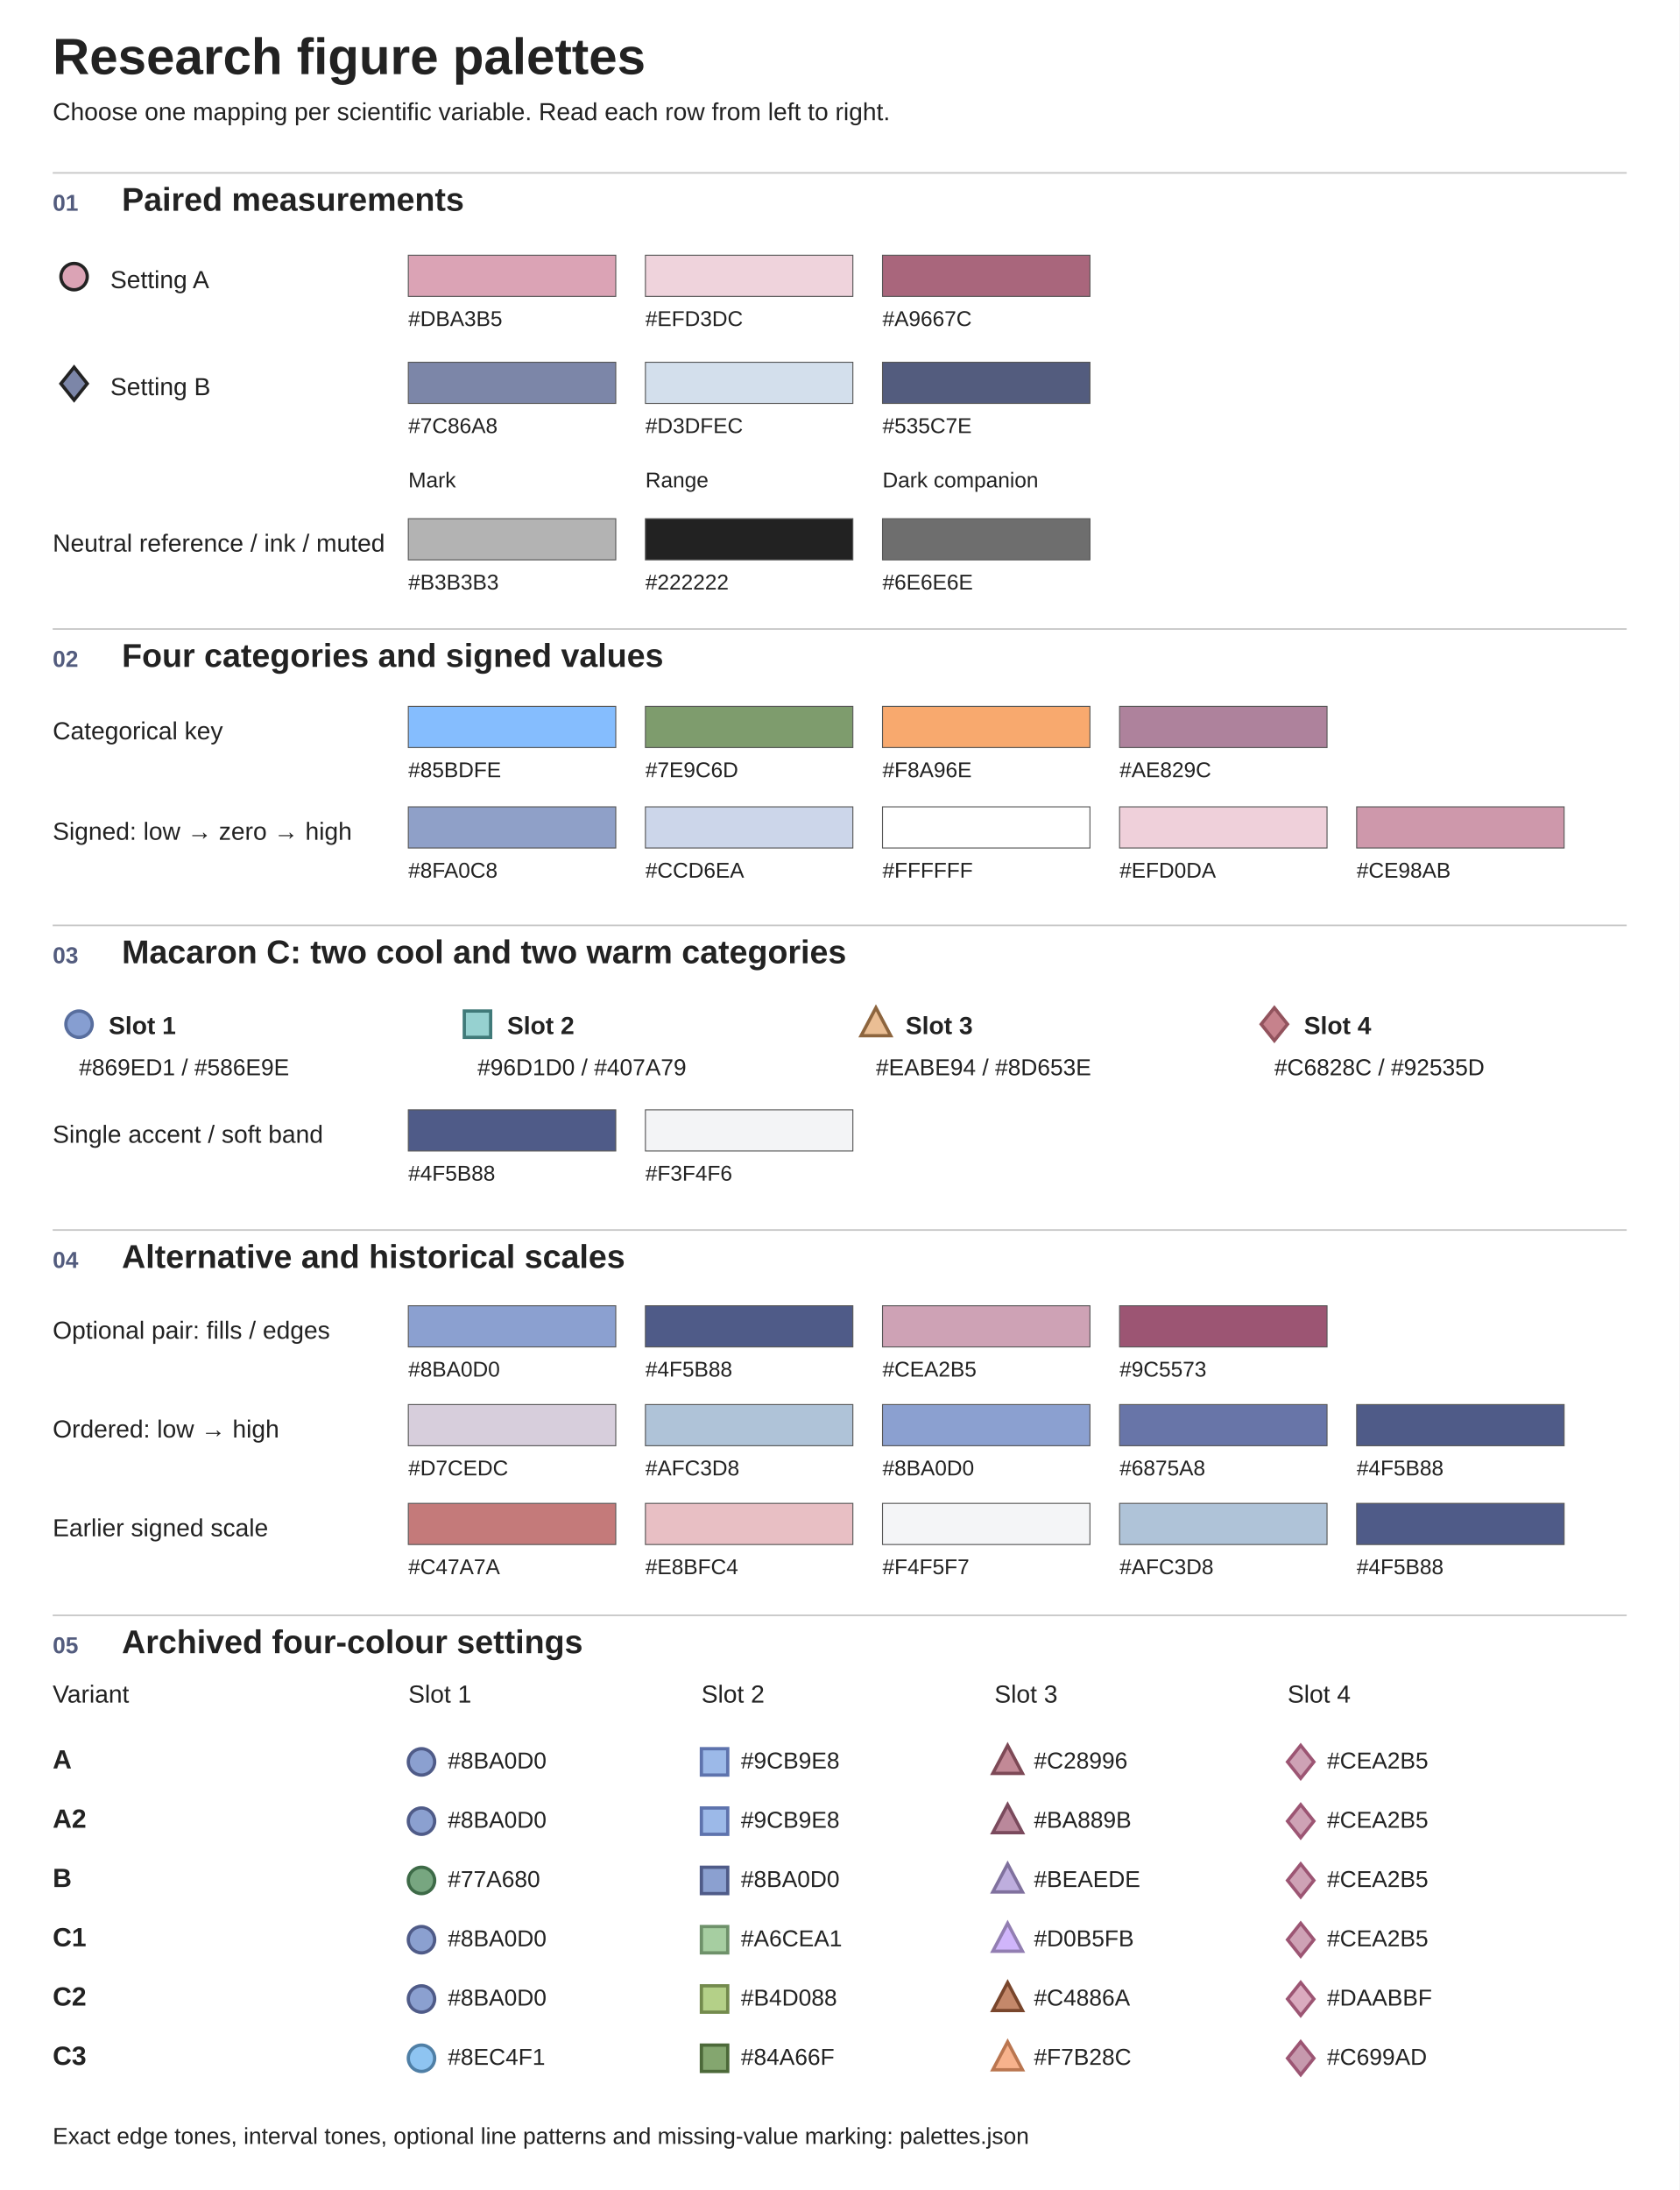
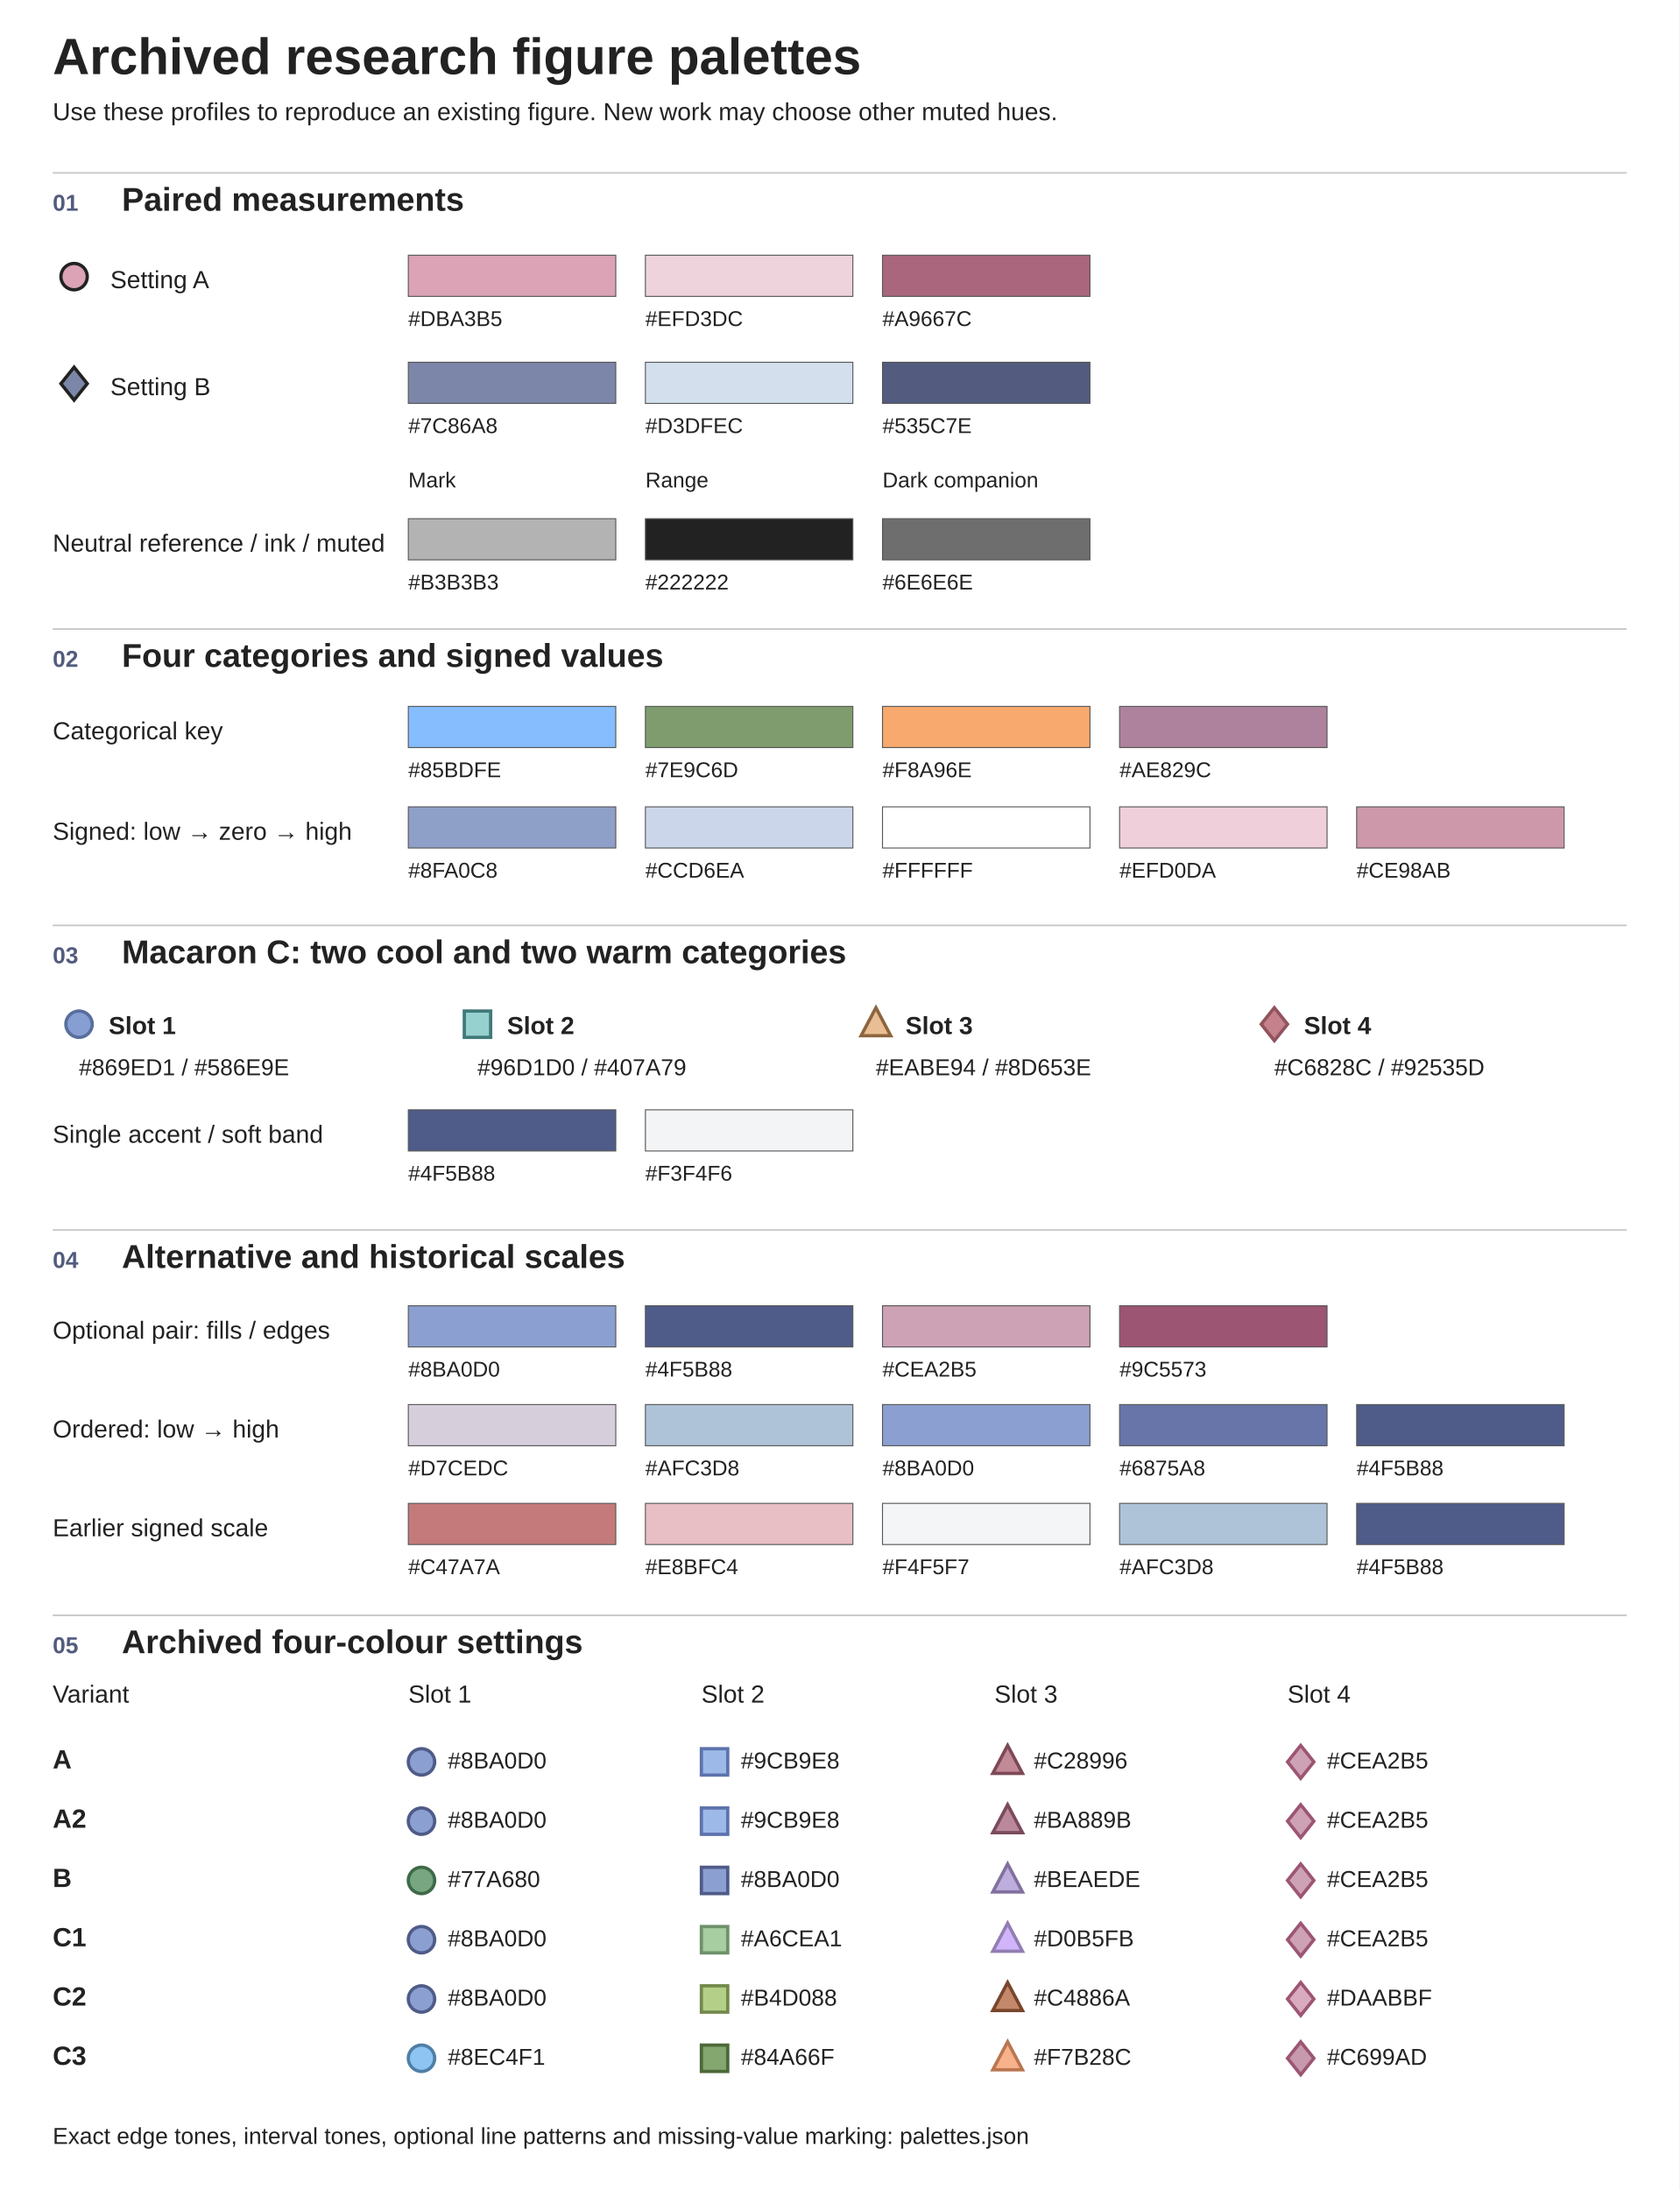
<svg xmlns="http://www.w3.org/2000/svg" width="1020" height="1330" viewBox="0 0 1020 1330" role="img" aria-labelledby="title desc">
  <rect width="1020" height="1330" fill="white" />
-   <text x="32" y="45" font-family="Arial,Helvetica,sans-serif" font-size="31" font-weight="700" fill="#222222">Research figure palettes</text>
-   <text x="32" y="73" font-family="Arial,Helvetica,sans-serif" font-size="15" font-weight="400" fill="#222222">Choose one mapping per scientific variable. Read each row from left to right.</text>
+   <text x="32" y="45" font-family="Arial,Helvetica,sans-serif" font-size="31" font-weight="700" fill="#222222">Archived research figure palettes</text>
+   <text x="32" y="73" font-family="Arial,Helvetica,sans-serif" font-size="15" font-weight="400" fill="#222222">Use these profiles to reproduce an existing figure. New work may choose other muted hues.</text>
  <path d="M32 105H988" stroke="#C8C8C8" />
  <text x="32" y="128" font-family="Arial,Helvetica,sans-serif" font-size="14" font-weight="700" fill="#535C7E">01</text>
  <text x="74" y="128" font-family="Arial,Helvetica,sans-serif" font-size="20" font-weight="700" fill="#222222">Paired measurements</text>
  <circle cx="45" cy="168" r="8" fill="#DBA3B5" stroke="#222222" stroke-width="2" />
  <text x="67" y="175" font-family="Arial,Helvetica,sans-serif" font-size="15" font-weight="400" fill="#222222">Setting A</text>
  <rect x="248" y="155" width="126" height="25" fill="#DBA3B5" stroke="#555555" stroke-width="0.6" />
  <text x="248" y="198" font-family="Arial,Helvetica,sans-serif" font-size="13" font-weight="400" fill="#222222">#DBA3B5</text>
  <rect x="392" y="155" width="126" height="25" fill="#EFD3DC" stroke="#555555" stroke-width="0.6" />
  <text x="392" y="198" font-family="Arial,Helvetica,sans-serif" font-size="13" font-weight="400" fill="#222222">#EFD3DC</text>
  <rect x="536" y="155" width="126" height="25" fill="#A9667C" stroke="#555555" stroke-width="0.6" />
  <text x="536" y="198" font-family="Arial,Helvetica,sans-serif" font-size="13" font-weight="400" fill="#222222">#A9667C</text>
  <polygon points="45,223 53,233 45,243 37,233" fill="#7C86A8" stroke="#222222" stroke-width="2" />
  <text x="67" y="240" font-family="Arial,Helvetica,sans-serif" font-size="15" font-weight="400" fill="#222222">Setting B</text>
  <rect x="248" y="220" width="126" height="25" fill="#7C86A8" stroke="#555555" stroke-width="0.6" />
  <text x="248" y="263" font-family="Arial,Helvetica,sans-serif" font-size="13" font-weight="400" fill="#222222">#7C86A8</text>
  <rect x="392" y="220" width="126" height="25" fill="#D3DFEC" stroke="#555555" stroke-width="0.6" />
  <text x="392" y="263" font-family="Arial,Helvetica,sans-serif" font-size="13" font-weight="400" fill="#222222">#D3DFEC</text>
  <rect x="536" y="220" width="126" height="25" fill="#535C7E" stroke="#555555" stroke-width="0.6" />
  <text x="536" y="263" font-family="Arial,Helvetica,sans-serif" font-size="13" font-weight="400" fill="#222222">#535C7E</text>
  <text x="248" y="296" font-family="Arial,Helvetica,sans-serif" font-size="13" font-weight="400" fill="#222222">Mark</text>
  <text x="392" y="296" font-family="Arial,Helvetica,sans-serif" font-size="13" font-weight="400" fill="#222222">Range</text>
  <text x="536" y="296" font-family="Arial,Helvetica,sans-serif" font-size="13" font-weight="400" fill="#222222">Dark companion</text>
  <text x="32" y="335" font-family="Arial,Helvetica,sans-serif" font-size="15" font-weight="400" fill="#222222">Neutral reference / ink / muted</text>
  <rect x="248" y="315" width="126" height="25" fill="#B3B3B3" stroke="#555555" stroke-width="0.6" />
  <text x="248" y="358" font-family="Arial,Helvetica,sans-serif" font-size="13" font-weight="400" fill="#222222">#B3B3B3</text>
  <rect x="392" y="315" width="126" height="25" fill="#222222" stroke="#555555" stroke-width="0.6" />
  <text x="392" y="358" font-family="Arial,Helvetica,sans-serif" font-size="13" font-weight="400" fill="#222222">#222222</text>
  <rect x="536" y="315" width="126" height="25" fill="#6E6E6E" stroke="#555555" stroke-width="0.6" />
  <text x="536" y="358" font-family="Arial,Helvetica,sans-serif" font-size="13" font-weight="400" fill="#222222">#6E6E6E</text>
  <path d="M32 382H988" stroke="#C8C8C8" />
  <text x="32" y="405" font-family="Arial,Helvetica,sans-serif" font-size="14" font-weight="700" fill="#535C7E">02</text>
  <text x="74" y="405" font-family="Arial,Helvetica,sans-serif" font-size="20" font-weight="700" fill="#222222">Four categories and signed values</text>
  <text x="32" y="449" font-family="Arial,Helvetica,sans-serif" font-size="15" font-weight="400" fill="#222222">Categorical key</text>
  <rect x="248" y="429" width="126" height="25" fill="#85BDFE" stroke="#555555" stroke-width="0.6" />
  <text x="248" y="472" font-family="Arial,Helvetica,sans-serif" font-size="13" font-weight="400" fill="#222222">#85BDFE</text>
  <rect x="392" y="429" width="126" height="25" fill="#7E9C6D" stroke="#555555" stroke-width="0.6" />
  <text x="392" y="472" font-family="Arial,Helvetica,sans-serif" font-size="13" font-weight="400" fill="#222222">#7E9C6D</text>
  <rect x="536" y="429" width="126" height="25" fill="#F8A96E" stroke="#555555" stroke-width="0.6" />
  <text x="536" y="472" font-family="Arial,Helvetica,sans-serif" font-size="13" font-weight="400" fill="#222222">#F8A96E</text>
  <rect x="680" y="429" width="126" height="25" fill="#AE829C" stroke="#555555" stroke-width="0.6" />
  <text x="680" y="472" font-family="Arial,Helvetica,sans-serif" font-size="13" font-weight="400" fill="#222222">#AE829C</text>
  <text x="32" y="510" font-family="Arial,Helvetica,sans-serif" font-size="15" font-weight="400" fill="#222222">Signed: low → zero → high</text>
  <rect x="248" y="490" width="126" height="25" fill="#8FA0C8" stroke="#555555" stroke-width="0.6" />
  <text x="248" y="533" font-family="Arial,Helvetica,sans-serif" font-size="13" font-weight="400" fill="#222222">#8FA0C8</text>
  <rect x="392" y="490" width="126" height="25" fill="#CCD6EA" stroke="#555555" stroke-width="0.6" />
  <text x="392" y="533" font-family="Arial,Helvetica,sans-serif" font-size="13" font-weight="400" fill="#222222">#CCD6EA</text>
  <rect x="536" y="490" width="126" height="25" fill="#FFFFFF" stroke="#555555" stroke-width="0.6" />
  <text x="536" y="533" font-family="Arial,Helvetica,sans-serif" font-size="13" font-weight="400" fill="#222222">#FFFFFF</text>
  <rect x="680" y="490" width="126" height="25" fill="#EFD0DA" stroke="#555555" stroke-width="0.6" />
  <text x="680" y="533" font-family="Arial,Helvetica,sans-serif" font-size="13" font-weight="400" fill="#222222">#EFD0DA</text>
  <rect x="824" y="490" width="126" height="25" fill="#CE98AB" stroke="#555555" stroke-width="0.6" />
  <text x="824" y="533" font-family="Arial,Helvetica,sans-serif" font-size="13" font-weight="400" fill="#222222">#CE98AB</text>
  <path d="M32 562H988" stroke="#C8C8C8" />
  <text x="32" y="585" font-family="Arial,Helvetica,sans-serif" font-size="14" font-weight="700" fill="#535C7E">03</text>
  <text x="74" y="585" font-family="Arial,Helvetica,sans-serif" font-size="20" font-weight="700" fill="#222222">Macaron C: two cool and two warm categories</text>
  <circle cx="48" cy="622" r="8" fill="#869ED1" stroke="#586E9E" stroke-width="2" />
  <text x="66" y="628" font-family="Arial,Helvetica,sans-serif" font-size="15" font-weight="700" fill="#222222">Slot 1</text>
  <text x="48" y="653" font-family="Arial,Helvetica,sans-serif" font-size="14" font-weight="400" fill="#222222">#869ED1 / #586E9E</text>
  <rect x="282" y="614" width="16" height="16" fill="#96D1D0" stroke="#407A79" stroke-width="2" />
  <text x="308" y="628" font-family="Arial,Helvetica,sans-serif" font-size="15" font-weight="700" fill="#222222">Slot 2</text>
  <text x="290" y="653" font-family="Arial,Helvetica,sans-serif" font-size="14" font-weight="400" fill="#222222">#96D1D0 / #407A79</text>
  <polygon points="532,612 541,629 523,629" fill="#EABE94" stroke="#8D653E" stroke-width="2" />
  <text x="550" y="628" font-family="Arial,Helvetica,sans-serif" font-size="15" font-weight="700" fill="#222222">Slot 3</text>
  <text x="532" y="653" font-family="Arial,Helvetica,sans-serif" font-size="14" font-weight="400" fill="#222222">#EABE94 / #8D653E</text>
  <polygon points="774,612 782,622 774,632 766,622" fill="#C6828C" stroke="#92535D" stroke-width="2" />
  <text x="792" y="628" font-family="Arial,Helvetica,sans-serif" font-size="15" font-weight="700" fill="#222222">Slot 4</text>
  <text x="774" y="653" font-family="Arial,Helvetica,sans-serif" font-size="14" font-weight="400" fill="#222222">#C6828C / #92535D</text>
  <text x="32" y="694" font-family="Arial,Helvetica,sans-serif" font-size="15" font-weight="400" fill="#222222">Single accent / soft band</text>
  <rect x="248" y="674" width="126" height="25" fill="#4F5B88" stroke="#555555" stroke-width="0.6" />
  <text x="248" y="717" font-family="Arial,Helvetica,sans-serif" font-size="13" font-weight="400" fill="#222222">#4F5B88</text>
  <rect x="392" y="674" width="126" height="25" fill="#F3F4F6" stroke="#555555" stroke-width="0.6" />
  <text x="392" y="717" font-family="Arial,Helvetica,sans-serif" font-size="13" font-weight="400" fill="#222222">#F3F4F6</text>
  <path d="M32 747H988" stroke="#C8C8C8" />
  <text x="32" y="770" font-family="Arial,Helvetica,sans-serif" font-size="14" font-weight="700" fill="#535C7E">04</text>
  <text x="74" y="770" font-family="Arial,Helvetica,sans-serif" font-size="20" font-weight="700" fill="#222222">Alternative and historical scales</text>
  <text x="32" y="813" font-family="Arial,Helvetica,sans-serif" font-size="15" font-weight="400" fill="#222222">Optional pair: fills / edges</text>
  <rect x="248" y="793" width="126" height="25" fill="#8BA0D0" stroke="#555555" stroke-width="0.6" />
  <text x="248" y="836" font-family="Arial,Helvetica,sans-serif" font-size="13" font-weight="400" fill="#222222">#8BA0D0</text>
  <rect x="392" y="793" width="126" height="25" fill="#4F5B88" stroke="#555555" stroke-width="0.6" />
  <text x="392" y="836" font-family="Arial,Helvetica,sans-serif" font-size="13" font-weight="400" fill="#222222">#4F5B88</text>
  <rect x="536" y="793" width="126" height="25" fill="#CEA2B5" stroke="#555555" stroke-width="0.6" />
  <text x="536" y="836" font-family="Arial,Helvetica,sans-serif" font-size="13" font-weight="400" fill="#222222">#CEA2B5</text>
  <rect x="680" y="793" width="126" height="25" fill="#9C5573" stroke="#555555" stroke-width="0.6" />
  <text x="680" y="836" font-family="Arial,Helvetica,sans-serif" font-size="13" font-weight="400" fill="#222222">#9C5573</text>
  <text x="32" y="873" font-family="Arial,Helvetica,sans-serif" font-size="15" font-weight="400" fill="#222222">Ordered: low → high</text>
  <rect x="248" y="853" width="126" height="25" fill="#D7CEDC" stroke="#555555" stroke-width="0.6" />
  <text x="248" y="896" font-family="Arial,Helvetica,sans-serif" font-size="13" font-weight="400" fill="#222222">#D7CEDC</text>
  <rect x="392" y="853" width="126" height="25" fill="#AFC3D8" stroke="#555555" stroke-width="0.6" />
  <text x="392" y="896" font-family="Arial,Helvetica,sans-serif" font-size="13" font-weight="400" fill="#222222">#AFC3D8</text>
  <rect x="536" y="853" width="126" height="25" fill="#8BA0D0" stroke="#555555" stroke-width="0.6" />
  <text x="536" y="896" font-family="Arial,Helvetica,sans-serif" font-size="13" font-weight="400" fill="#222222">#8BA0D0</text>
  <rect x="680" y="853" width="126" height="25" fill="#6875A8" stroke="#555555" stroke-width="0.6" />
  <text x="680" y="896" font-family="Arial,Helvetica,sans-serif" font-size="13" font-weight="400" fill="#222222">#6875A8</text>
  <rect x="824" y="853" width="126" height="25" fill="#4F5B88" stroke="#555555" stroke-width="0.6" />
  <text x="824" y="896" font-family="Arial,Helvetica,sans-serif" font-size="13" font-weight="400" fill="#222222">#4F5B88</text>
  <text x="32" y="933" font-family="Arial,Helvetica,sans-serif" font-size="15" font-weight="400" fill="#222222">Earlier signed scale</text>
  <rect x="248" y="913" width="126" height="25" fill="#C47A7A" stroke="#555555" stroke-width="0.6" />
  <text x="248" y="956" font-family="Arial,Helvetica,sans-serif" font-size="13" font-weight="400" fill="#222222">#C47A7A</text>
  <rect x="392" y="913" width="126" height="25" fill="#E8BFC4" stroke="#555555" stroke-width="0.6" />
  <text x="392" y="956" font-family="Arial,Helvetica,sans-serif" font-size="13" font-weight="400" fill="#222222">#E8BFC4</text>
  <rect x="536" y="913" width="126" height="25" fill="#F4F5F7" stroke="#555555" stroke-width="0.6" />
  <text x="536" y="956" font-family="Arial,Helvetica,sans-serif" font-size="13" font-weight="400" fill="#222222">#F4F5F7</text>
  <rect x="680" y="913" width="126" height="25" fill="#AFC3D8" stroke="#555555" stroke-width="0.6" />
  <text x="680" y="956" font-family="Arial,Helvetica,sans-serif" font-size="13" font-weight="400" fill="#222222">#AFC3D8</text>
  <rect x="824" y="913" width="126" height="25" fill="#4F5B88" stroke="#555555" stroke-width="0.6" />
  <text x="824" y="956" font-family="Arial,Helvetica,sans-serif" font-size="13" font-weight="400" fill="#222222">#4F5B88</text>
  <path d="M32 981H988" stroke="#C8C8C8" />
  <text x="32" y="1004" font-family="Arial,Helvetica,sans-serif" font-size="14" font-weight="700" fill="#535C7E">05</text>
  <text x="74" y="1004" font-family="Arial,Helvetica,sans-serif" font-size="20" font-weight="700" fill="#222222">Archived four-colour settings</text>
  <text x="32" y="1034" font-family="Arial,Helvetica,sans-serif" font-size="15" font-weight="400" fill="#222222">Variant</text>
  <text x="248" y="1034" font-family="Arial,Helvetica,sans-serif" font-size="15" font-weight="400" fill="#222222">Slot 1</text>
  <text x="426" y="1034" font-family="Arial,Helvetica,sans-serif" font-size="15" font-weight="400" fill="#222222">Slot 2</text>
  <text x="604" y="1034" font-family="Arial,Helvetica,sans-serif" font-size="15" font-weight="400" fill="#222222">Slot 3</text>
  <text x="782" y="1034" font-family="Arial,Helvetica,sans-serif" font-size="15" font-weight="400" fill="#222222">Slot 4</text>
  <text x="32" y="1074" font-family="Arial,Helvetica,sans-serif" font-size="16" font-weight="700" fill="#222222">A</text>
  <circle cx="256" cy="1070" r="8" fill="#8BA0D0" stroke="#4F5B88" stroke-width="2" />
  <text x="272" y="1074" font-family="Arial,Helvetica,sans-serif" font-size="14" font-weight="400" fill="#222222">#8BA0D0</text>
  <rect x="426" y="1062" width="16" height="16" fill="#9CB9E8" stroke="#5E73AD" stroke-width="2" />
  <text x="450" y="1074" font-family="Arial,Helvetica,sans-serif" font-size="14" font-weight="400" fill="#222222">#9CB9E8</text>
  <polygon points="612,1060 621,1077 603,1077" fill="#C28996" stroke="#7D4956" stroke-width="2" />
  <text x="628" y="1074" font-family="Arial,Helvetica,sans-serif" font-size="14" font-weight="400" fill="#222222">#C28996</text>
  <polygon points="790,1060 798,1070 790,1080 782,1070" fill="#CEA2B5" stroke="#9C5573" stroke-width="2" />
  <text x="806" y="1074" font-family="Arial,Helvetica,sans-serif" font-size="14" font-weight="400" fill="#222222">#CEA2B5</text>
  <text x="32" y="1110" font-family="Arial,Helvetica,sans-serif" font-size="16" font-weight="700" fill="#222222">A2</text>
  <circle cx="256" cy="1106" r="8" fill="#8BA0D0" stroke="#4F5B88" stroke-width="2" />
  <text x="272" y="1110" font-family="Arial,Helvetica,sans-serif" font-size="14" font-weight="400" fill="#222222">#8BA0D0</text>
  <rect x="426" y="1098" width="16" height="16" fill="#9CB9E8" stroke="#5E73AD" stroke-width="2" />
  <text x="450" y="1110" font-family="Arial,Helvetica,sans-serif" font-size="14" font-weight="400" fill="#222222">#9CB9E8</text>
  <polygon points="612,1096 621,1113 603,1113" fill="#BA889B" stroke="#7A4A5D" stroke-width="2" />
  <text x="628" y="1110" font-family="Arial,Helvetica,sans-serif" font-size="14" font-weight="400" fill="#222222">#BA889B</text>
  <polygon points="790,1096 798,1106 790,1116 782,1106" fill="#CEA2B5" stroke="#9C5573" stroke-width="2" />
  <text x="806" y="1110" font-family="Arial,Helvetica,sans-serif" font-size="14" font-weight="400" fill="#222222">#CEA2B5</text>
  <text x="32" y="1146" font-family="Arial,Helvetica,sans-serif" font-size="16" font-weight="700" fill="#222222">B</text>
  <circle cx="256" cy="1142" r="8" fill="#77A680" stroke="#3D6A47" stroke-width="2" />
  <text x="272" y="1146" font-family="Arial,Helvetica,sans-serif" font-size="14" font-weight="400" fill="#222222">#77A680</text>
  <rect x="426" y="1134" width="16" height="16" fill="#8BA0D0" stroke="#4F5B88" stroke-width="2" />
  <text x="450" y="1146" font-family="Arial,Helvetica,sans-serif" font-size="14" font-weight="400" fill="#222222">#8BA0D0</text>
  <polygon points="612,1132 621,1149 603,1149" fill="#BEAEDE" stroke="#80719E" stroke-width="2" />
  <text x="628" y="1146" font-family="Arial,Helvetica,sans-serif" font-size="14" font-weight="400" fill="#222222">#BEAEDE</text>
  <polygon points="790,1132 798,1142 790,1152 782,1142" fill="#CEA2B5" stroke="#9C5573" stroke-width="2" />
  <text x="806" y="1146" font-family="Arial,Helvetica,sans-serif" font-size="14" font-weight="400" fill="#222222">#CEA2B5</text>
  <text x="32" y="1182" font-family="Arial,Helvetica,sans-serif" font-size="16" font-weight="700" fill="#222222">C1</text>
  <circle cx="256" cy="1178" r="8" fill="#8BA0D0" stroke="#4F5B88" stroke-width="2" />
  <text x="272" y="1182" font-family="Arial,Helvetica,sans-serif" font-size="14" font-weight="400" fill="#222222">#8BA0D0</text>
  <rect x="426" y="1170" width="16" height="16" fill="#A6CEA1" stroke="#6E916A" stroke-width="2" />
  <text x="450" y="1182" font-family="Arial,Helvetica,sans-serif" font-size="14" font-weight="400" fill="#222222">#A6CEA1</text>
  <polygon points="612,1168 621,1185 603,1185" fill="#D0B5FB" stroke="#927EB2" stroke-width="2" />
  <text x="628" y="1182" font-family="Arial,Helvetica,sans-serif" font-size="14" font-weight="400" fill="#222222">#D0B5FB</text>
  <polygon points="790,1168 798,1178 790,1188 782,1178" fill="#CEA2B5" stroke="#9C5573" stroke-width="2" />
  <text x="806" y="1182" font-family="Arial,Helvetica,sans-serif" font-size="14" font-weight="400" fill="#222222">#CEA2B5</text>
  <text x="32" y="1218" font-family="Arial,Helvetica,sans-serif" font-size="16" font-weight="700" fill="#222222">C2</text>
  <circle cx="256" cy="1214" r="8" fill="#8BA0D0" stroke="#4F5B88" stroke-width="2" />
  <text x="272" y="1218" font-family="Arial,Helvetica,sans-serif" font-size="14" font-weight="400" fill="#222222">#8BA0D0</text>
  <rect x="426" y="1206" width="16" height="16" fill="#B4D088" stroke="#738A4D" stroke-width="2" />
  <text x="450" y="1218" font-family="Arial,Helvetica,sans-serif" font-size="14" font-weight="400" fill="#222222">#B4D088</text>
  <polygon points="612,1204 621,1221 603,1221" fill="#C4886A" stroke="#79462C" stroke-width="2" />
  <text x="628" y="1218" font-family="Arial,Helvetica,sans-serif" font-size="14" font-weight="400" fill="#222222">#C4886A</text>
  <polygon points="790,1204 798,1214 790,1224 782,1214" fill="#DAABBF" stroke="#9C5573" stroke-width="2" />
  <text x="806" y="1218" font-family="Arial,Helvetica,sans-serif" font-size="14" font-weight="400" fill="#222222">#DAABBF</text>
  <text x="32" y="1254" font-family="Arial,Helvetica,sans-serif" font-size="16" font-weight="700" fill="#222222">C3</text>
  <circle cx="256" cy="1250" r="8" fill="#8EC4F1" stroke="#4F7FA6" stroke-width="2" />
  <text x="272" y="1254" font-family="Arial,Helvetica,sans-serif" font-size="14" font-weight="400" fill="#222222">#8EC4F1</text>
  <rect x="426" y="1242" width="16" height="16" fill="#84A66F" stroke="#4C6939" stroke-width="2" />
  <text x="450" y="1254" font-family="Arial,Helvetica,sans-serif" font-size="14" font-weight="400" fill="#222222">#84A66F</text>
  <polygon points="612,1240 621,1257 603,1257" fill="#F7B28C" stroke="#BA7650" stroke-width="2" />
  <text x="628" y="1254" font-family="Arial,Helvetica,sans-serif" font-size="14" font-weight="400" fill="#222222">#F7B28C</text>
  <polygon points="790,1240 798,1250 790,1260 782,1250" fill="#C699AD" stroke="#9C5573" stroke-width="2" />
  <text x="806" y="1254" font-family="Arial,Helvetica,sans-serif" font-size="14" font-weight="400" fill="#222222">#C699AD</text>
  <text x="32" y="1302" font-family="Arial,Helvetica,sans-serif" font-size="14" font-weight="400" fill="#222222">Exact edge tones, interval tones, optional line patterns and missing-value marking: palettes.json</text>
</svg>
